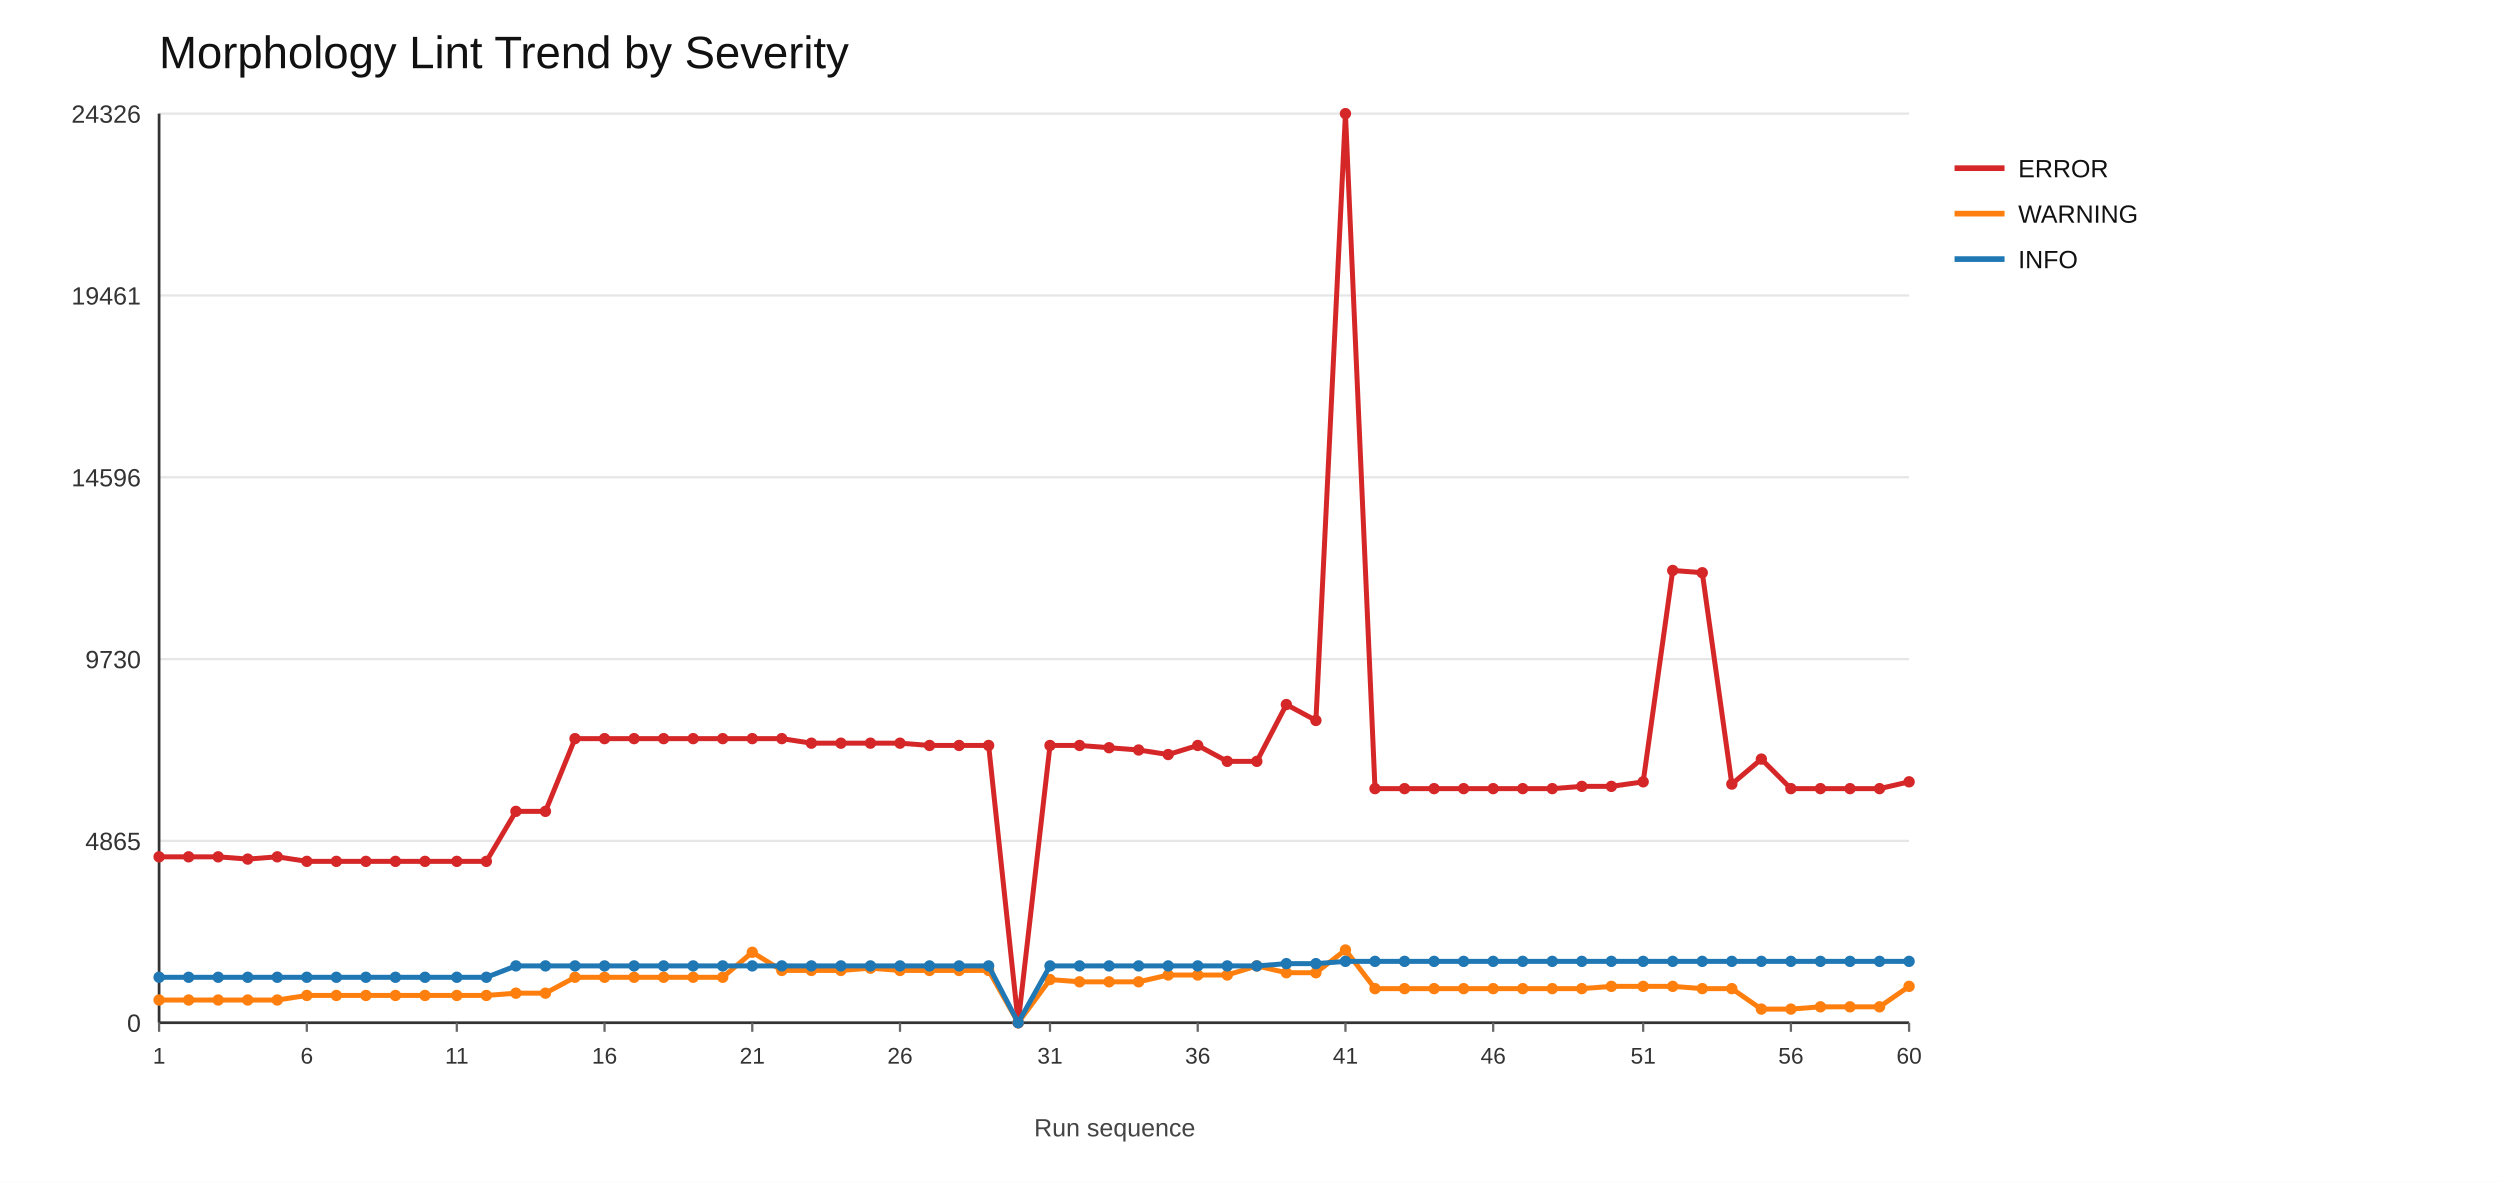
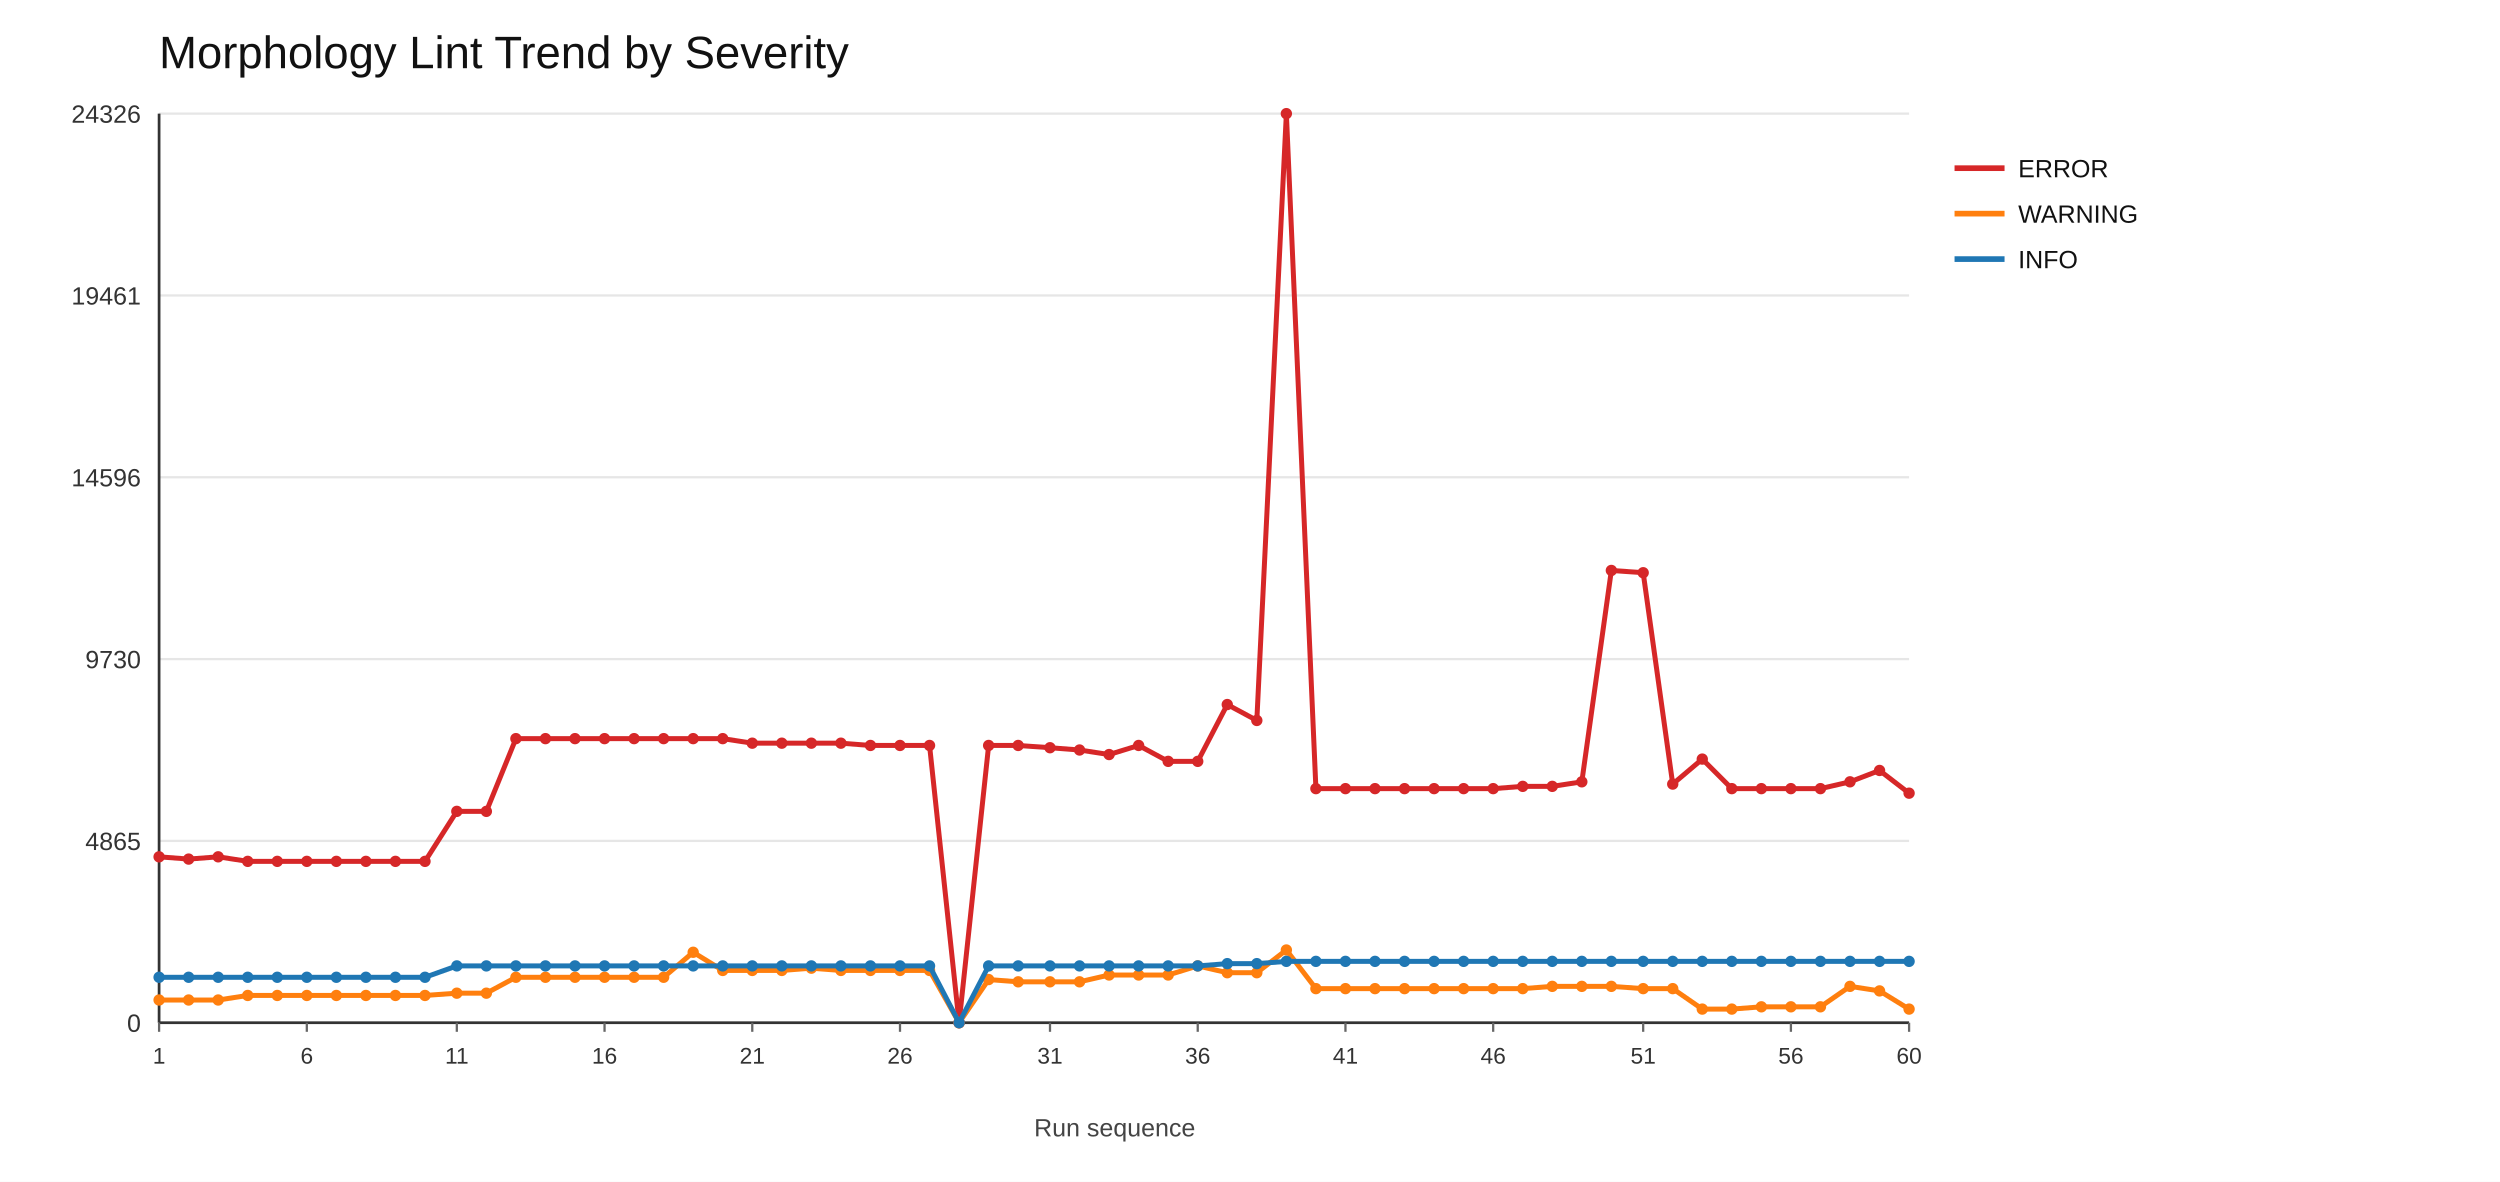
<svg xmlns="http://www.w3.org/2000/svg" width="1100" height="520">
  <rect x="0" y="0" width="1100" height="520" fill="#ffffff" />
  <text x="70" y="30" font-size="20" font-family="Arial" fill="#111">Morphology Lint Trend by Severity</text>
  <line x1="70" y1="450" x2="840" y2="450" stroke="#e6e6e6" stroke-width="1" />
  <text x="62" y="454" font-size="11" font-family="Arial" fill="#333" text-anchor="end">0</text>
  <line x1="70" y1="370" x2="840" y2="370" stroke="#e6e6e6" stroke-width="1" />
  <text x="62" y="374" font-size="11" font-family="Arial" fill="#333" text-anchor="end">4865</text>
  <line x1="70" y1="290" x2="840" y2="290" stroke="#e6e6e6" stroke-width="1" />
  <text x="62" y="294" font-size="11" font-family="Arial" fill="#333" text-anchor="end">9730</text>
  <line x1="70" y1="210" x2="840" y2="210" stroke="#e6e6e6" stroke-width="1" />
  <text x="62" y="214" font-size="11" font-family="Arial" fill="#333" text-anchor="end">14596</text>
  <line x1="70" y1="130" x2="840" y2="130" stroke="#e6e6e6" stroke-width="1" />
  <text x="62" y="134" font-size="11" font-family="Arial" fill="#333" text-anchor="end">19461</text>
  <line x1="70" y1="50" x2="840" y2="50" stroke="#e6e6e6" stroke-width="1" />
  <text x="62" y="54" font-size="11" font-family="Arial" fill="#333" text-anchor="end">24326</text>
  <line x1="70" y1="450" x2="840" y2="450" stroke="#333" stroke-width="1.2" />
  <line x1="70" y1="50" x2="70" y2="450" stroke="#333" stroke-width="1.2" />
  <line x1="70" y1="450" x2="70" y2="454" stroke="#666" stroke-width="1" />
  <text x="70" y="468" font-size="10" font-family="Arial" fill="#333" text-anchor="middle">1</text>
  <line x1="135" y1="450" x2="135" y2="454" stroke="#666" stroke-width="1" />
  <text x="135" y="468" font-size="10" font-family="Arial" fill="#333" text-anchor="middle">6</text>
  <line x1="201" y1="450" x2="201" y2="454" stroke="#666" stroke-width="1" />
  <text x="201" y="468" font-size="10" font-family="Arial" fill="#333" text-anchor="middle">11</text>
  <line x1="266" y1="450" x2="266" y2="454" stroke="#666" stroke-width="1" />
  <text x="266" y="468" font-size="10" font-family="Arial" fill="#333" text-anchor="middle">16</text>
  <line x1="331" y1="450" x2="331" y2="454" stroke="#666" stroke-width="1" />
  <text x="331" y="468" font-size="10" font-family="Arial" fill="#333" text-anchor="middle">21</text>
  <line x1="396" y1="450" x2="396" y2="454" stroke="#666" stroke-width="1" />
  <text x="396" y="468" font-size="10" font-family="Arial" fill="#333" text-anchor="middle">26</text>
  <line x1="462" y1="450" x2="462" y2="454" stroke="#666" stroke-width="1" />
  <text x="462" y="468" font-size="10" font-family="Arial" fill="#333" text-anchor="middle">31</text>
  <line x1="527" y1="450" x2="527" y2="454" stroke="#666" stroke-width="1" />
  <text x="527" y="468" font-size="10" font-family="Arial" fill="#333" text-anchor="middle">36</text>
  <line x1="592" y1="450" x2="592" y2="454" stroke="#666" stroke-width="1" />
  <text x="592" y="468" font-size="10" font-family="Arial" fill="#333" text-anchor="middle">41</text>
  <line x1="657" y1="450" x2="657" y2="454" stroke="#666" stroke-width="1" />
  <text x="657" y="468" font-size="10" font-family="Arial" fill="#333" text-anchor="middle">46</text>
  <line x1="723" y1="450" x2="723" y2="454" stroke="#666" stroke-width="1" />
  <text x="723" y="468" font-size="10" font-family="Arial" fill="#333" text-anchor="middle">51</text>
  <line x1="788" y1="450" x2="788" y2="454" stroke="#666" stroke-width="1" />
  <text x="788" y="468" font-size="10" font-family="Arial" fill="#333" text-anchor="middle">56</text>
  <line x1="840" y1="450" x2="840" y2="454" stroke="#666" stroke-width="1" />
  <text x="840" y="468" font-size="10" font-family="Arial" fill="#333" text-anchor="middle">60</text>
-   <polyline fill="none" stroke="#d62728" stroke-width="2.2" points="70,377 83,377 96,377 109,378 122,377 135,379 148,379 161,379 174,379 187,379 201,379 214,379 227,357 240,357 253,325 266,325 279,325 292,325 305,325 318,325 331,325 344,325 357,327 370,327 383,327 396,327 409,328 422,328 435,328 448,450 462,328 475,328 488,329 501,330 514,332 527,328 540,335 553,335 566,310 579,317 592,50 605,347 618,347 631,347 644,347 657,347 670,347 683,347 696,346 709,346 723,344 736,251 749,252 762,345 775,334 788,347 801,347 814,347 827,347 840,344" />
+   <polyline fill="none" stroke="#d62728" stroke-width="2.2" points="70,377 83,378 96,377 109,379 122,379 135,379 148,379 161,379 174,379 187,379 201,357 214,357 227,325 240,325 253,325 266,325 279,325 292,325 305,325 318,325 331,327 344,327 357,327 370,327 383,328 396,328 409,328 422,450 435,328 448,328 462,329 475,330 488,332 501,328 514,335 527,335 540,310 553,317 566,50 579,347 592,347 605,347 618,347 631,347 644,347 657,347 670,346 683,346 696,344 709,251 723,252 736,345 749,334 762,347 775,347 788,347 801,347 814,344 827,339 840,349" />
  <circle cx="70" cy="377" r="2.5" fill="#d62728" />
-   <circle cx="83" cy="377" r="2.5" fill="#d62728" />
+   <circle cx="83" cy="378" r="2.5" fill="#d62728" />
  <circle cx="96" cy="377" r="2.5" fill="#d62728" />
-   <circle cx="109" cy="378" r="2.5" fill="#d62728" />
-   <circle cx="122" cy="377" r="2.5" fill="#d62728" />
+   <circle cx="109" cy="379" r="2.5" fill="#d62728" />
+   <circle cx="122" cy="379" r="2.5" fill="#d62728" />
  <circle cx="135" cy="379" r="2.5" fill="#d62728" />
  <circle cx="148" cy="379" r="2.5" fill="#d62728" />
  <circle cx="161" cy="379" r="2.5" fill="#d62728" />
  <circle cx="174" cy="379" r="2.5" fill="#d62728" />
  <circle cx="187" cy="379" r="2.5" fill="#d62728" />
-   <circle cx="201" cy="379" r="2.5" fill="#d62728" />
-   <circle cx="214" cy="379" r="2.5" fill="#d62728" />
-   <circle cx="227" cy="357" r="2.5" fill="#d62728" />
-   <circle cx="240" cy="357" r="2.5" fill="#d62728" />
+   <circle cx="201" cy="357" r="2.5" fill="#d62728" />
+   <circle cx="214" cy="357" r="2.5" fill="#d62728" />
+   <circle cx="227" cy="325" r="2.5" fill="#d62728" />
+   <circle cx="240" cy="325" r="2.5" fill="#d62728" />
  <circle cx="253" cy="325" r="2.5" fill="#d62728" />
  <circle cx="266" cy="325" r="2.5" fill="#d62728" />
  <circle cx="279" cy="325" r="2.5" fill="#d62728" />
  <circle cx="292" cy="325" r="2.5" fill="#d62728" />
  <circle cx="305" cy="325" r="2.5" fill="#d62728" />
  <circle cx="318" cy="325" r="2.5" fill="#d62728" />
-   <circle cx="331" cy="325" r="2.5" fill="#d62728" />
-   <circle cx="344" cy="325" r="2.5" fill="#d62728" />
+   <circle cx="331" cy="327" r="2.5" fill="#d62728" />
+   <circle cx="344" cy="327" r="2.5" fill="#d62728" />
  <circle cx="357" cy="327" r="2.5" fill="#d62728" />
  <circle cx="370" cy="327" r="2.5" fill="#d62728" />
-   <circle cx="383" cy="327" r="2.5" fill="#d62728" />
-   <circle cx="396" cy="327" r="2.5" fill="#d62728" />
+   <circle cx="383" cy="328" r="2.5" fill="#d62728" />
+   <circle cx="396" cy="328" r="2.5" fill="#d62728" />
  <circle cx="409" cy="328" r="2.5" fill="#d62728" />
-   <circle cx="422" cy="328" r="2.5" fill="#d62728" />
+   <circle cx="422" cy="450" r="2.5" fill="#d62728" />
  <circle cx="435" cy="328" r="2.5" fill="#d62728" />
-   <circle cx="448" cy="450" r="2.5" fill="#d62728" />
-   <circle cx="462" cy="328" r="2.5" fill="#d62728" />
-   <circle cx="475" cy="328" r="2.5" fill="#d62728" />
-   <circle cx="488" cy="329" r="2.5" fill="#d62728" />
-   <circle cx="501" cy="330" r="2.5" fill="#d62728" />
-   <circle cx="514" cy="332" r="2.5" fill="#d62728" />
-   <circle cx="527" cy="328" r="2.5" fill="#d62728" />
-   <circle cx="540" cy="335" r="2.5" fill="#d62728" />
-   <circle cx="553" cy="335" r="2.5" fill="#d62728" />
-   <circle cx="566" cy="310" r="2.5" fill="#d62728" />
-   <circle cx="579" cy="317" r="2.5" fill="#d62728" />
-   <circle cx="592" cy="50" r="2.5" fill="#d62728" />
+   <circle cx="448" cy="328" r="2.5" fill="#d62728" />
+   <circle cx="462" cy="329" r="2.5" fill="#d62728" />
+   <circle cx="475" cy="330" r="2.5" fill="#d62728" />
+   <circle cx="488" cy="332" r="2.5" fill="#d62728" />
+   <circle cx="501" cy="328" r="2.5" fill="#d62728" />
+   <circle cx="514" cy="335" r="2.5" fill="#d62728" />
+   <circle cx="527" cy="335" r="2.5" fill="#d62728" />
+   <circle cx="540" cy="310" r="2.5" fill="#d62728" />
+   <circle cx="553" cy="317" r="2.5" fill="#d62728" />
+   <circle cx="566" cy="50" r="2.5" fill="#d62728" />
+   <circle cx="579" cy="347" r="2.5" fill="#d62728" />
+   <circle cx="592" cy="347" r="2.5" fill="#d62728" />
  <circle cx="605" cy="347" r="2.5" fill="#d62728" />
  <circle cx="618" cy="347" r="2.5" fill="#d62728" />
  <circle cx="631" cy="347" r="2.5" fill="#d62728" />
  <circle cx="644" cy="347" r="2.5" fill="#d62728" />
  <circle cx="657" cy="347" r="2.5" fill="#d62728" />
-   <circle cx="670" cy="347" r="2.5" fill="#d62728" />
-   <circle cx="683" cy="347" r="2.5" fill="#d62728" />
-   <circle cx="696" cy="346" r="2.5" fill="#d62728" />
-   <circle cx="709" cy="346" r="2.5" fill="#d62728" />
-   <circle cx="723" cy="344" r="2.5" fill="#d62728" />
-   <circle cx="736" cy="251" r="2.5" fill="#d62728" />
-   <circle cx="749" cy="252" r="2.5" fill="#d62728" />
-   <circle cx="762" cy="345" r="2.5" fill="#d62728" />
-   <circle cx="775" cy="334" r="2.5" fill="#d62728" />
+   <circle cx="670" cy="346" r="2.5" fill="#d62728" />
+   <circle cx="683" cy="346" r="2.5" fill="#d62728" />
+   <circle cx="696" cy="344" r="2.5" fill="#d62728" />
+   <circle cx="709" cy="251" r="2.5" fill="#d62728" />
+   <circle cx="723" cy="252" r="2.5" fill="#d62728" />
+   <circle cx="736" cy="345" r="2.5" fill="#d62728" />
+   <circle cx="749" cy="334" r="2.5" fill="#d62728" />
+   <circle cx="762" cy="347" r="2.5" fill="#d62728" />
+   <circle cx="775" cy="347" r="2.5" fill="#d62728" />
  <circle cx="788" cy="347" r="2.5" fill="#d62728" />
  <circle cx="801" cy="347" r="2.5" fill="#d62728" />
-   <circle cx="814" cy="347" r="2.5" fill="#d62728" />
-   <circle cx="827" cy="347" r="2.5" fill="#d62728" />
-   <circle cx="840" cy="344" r="2.5" fill="#d62728" />
+   <circle cx="814" cy="344" r="2.5" fill="#d62728" />
+   <circle cx="827" cy="339" r="2.5" fill="#d62728" />
+   <circle cx="840" cy="349" r="2.5" fill="#d62728" />
  <line x1="860" y1="74" x2="882" y2="74" stroke="#d62728" stroke-width="2.5" />
  <text x="888" y="78" font-size="11" font-family="Arial" fill="#111">ERROR</text>
-   <polyline fill="none" stroke="#ff7f0e" stroke-width="2.2" points="70,440 83,440 96,440 109,440 122,440 135,438 148,438 161,438 174,438 187,438 201,438 214,438 227,437 240,437 253,430 266,430 279,430 292,430 305,430 318,430 331,419 344,427 357,427 370,427 383,426 396,427 409,427 422,427 435,427 448,450 462,431 475,432 488,432 501,432 514,429 527,429 540,429 553,425 566,428 579,428 592,418 605,435 618,435 631,435 644,435 657,435 670,435 683,435 696,435 709,434 723,434 736,434 749,435 762,435 775,444 788,444 801,443 814,443 827,443 840,434" />
+   <polyline fill="none" stroke="#ff7f0e" stroke-width="2.2" points="70,440 83,440 96,440 109,438 122,438 135,438 148,438 161,438 174,438 187,438 201,437 214,437 227,430 240,430 253,430 266,430 279,430 292,430 305,419 318,427 331,427 344,427 357,426 370,427 383,427 396,427 409,427 422,450 435,431 448,432 462,432 475,432 488,429 501,429 514,429 527,425 540,428 553,428 566,418 579,435 592,435 605,435 618,435 631,435 644,435 657,435 670,435 683,434 696,434 709,434 723,435 736,435 749,444 762,444 775,443 788,443 801,443 814,434 827,436 840,444" />
  <circle cx="70" cy="440" r="2.5" fill="#ff7f0e" />
  <circle cx="83" cy="440" r="2.5" fill="#ff7f0e" />
  <circle cx="96" cy="440" r="2.5" fill="#ff7f0e" />
-   <circle cx="109" cy="440" r="2.5" fill="#ff7f0e" />
-   <circle cx="122" cy="440" r="2.5" fill="#ff7f0e" />
+   <circle cx="109" cy="438" r="2.5" fill="#ff7f0e" />
+   <circle cx="122" cy="438" r="2.5" fill="#ff7f0e" />
  <circle cx="135" cy="438" r="2.5" fill="#ff7f0e" />
  <circle cx="148" cy="438" r="2.5" fill="#ff7f0e" />
  <circle cx="161" cy="438" r="2.5" fill="#ff7f0e" />
  <circle cx="174" cy="438" r="2.5" fill="#ff7f0e" />
  <circle cx="187" cy="438" r="2.5" fill="#ff7f0e" />
-   <circle cx="201" cy="438" r="2.5" fill="#ff7f0e" />
-   <circle cx="214" cy="438" r="2.5" fill="#ff7f0e" />
-   <circle cx="227" cy="437" r="2.5" fill="#ff7f0e" />
-   <circle cx="240" cy="437" r="2.5" fill="#ff7f0e" />
+   <circle cx="201" cy="437" r="2.5" fill="#ff7f0e" />
+   <circle cx="214" cy="437" r="2.5" fill="#ff7f0e" />
+   <circle cx="227" cy="430" r="2.5" fill="#ff7f0e" />
+   <circle cx="240" cy="430" r="2.5" fill="#ff7f0e" />
  <circle cx="253" cy="430" r="2.5" fill="#ff7f0e" />
  <circle cx="266" cy="430" r="2.5" fill="#ff7f0e" />
  <circle cx="279" cy="430" r="2.5" fill="#ff7f0e" />
  <circle cx="292" cy="430" r="2.5" fill="#ff7f0e" />
-   <circle cx="305" cy="430" r="2.5" fill="#ff7f0e" />
-   <circle cx="318" cy="430" r="2.5" fill="#ff7f0e" />
-   <circle cx="331" cy="419" r="2.5" fill="#ff7f0e" />
+   <circle cx="305" cy="419" r="2.5" fill="#ff7f0e" />
+   <circle cx="318" cy="427" r="2.5" fill="#ff7f0e" />
+   <circle cx="331" cy="427" r="2.5" fill="#ff7f0e" />
  <circle cx="344" cy="427" r="2.5" fill="#ff7f0e" />
-   <circle cx="357" cy="427" r="2.5" fill="#ff7f0e" />
+   <circle cx="357" cy="426" r="2.5" fill="#ff7f0e" />
  <circle cx="370" cy="427" r="2.5" fill="#ff7f0e" />
-   <circle cx="383" cy="426" r="2.5" fill="#ff7f0e" />
+   <circle cx="383" cy="427" r="2.5" fill="#ff7f0e" />
  <circle cx="396" cy="427" r="2.5" fill="#ff7f0e" />
  <circle cx="409" cy="427" r="2.5" fill="#ff7f0e" />
-   <circle cx="422" cy="427" r="2.5" fill="#ff7f0e" />
-   <circle cx="435" cy="427" r="2.5" fill="#ff7f0e" />
-   <circle cx="448" cy="450" r="2.5" fill="#ff7f0e" />
-   <circle cx="462" cy="431" r="2.5" fill="#ff7f0e" />
+   <circle cx="422" cy="450" r="2.5" fill="#ff7f0e" />
+   <circle cx="435" cy="431" r="2.5" fill="#ff7f0e" />
+   <circle cx="448" cy="432" r="2.5" fill="#ff7f0e" />
+   <circle cx="462" cy="432" r="2.5" fill="#ff7f0e" />
  <circle cx="475" cy="432" r="2.5" fill="#ff7f0e" />
-   <circle cx="488" cy="432" r="2.5" fill="#ff7f0e" />
-   <circle cx="501" cy="432" r="2.5" fill="#ff7f0e" />
+   <circle cx="488" cy="429" r="2.5" fill="#ff7f0e" />
+   <circle cx="501" cy="429" r="2.5" fill="#ff7f0e" />
  <circle cx="514" cy="429" r="2.5" fill="#ff7f0e" />
-   <circle cx="527" cy="429" r="2.5" fill="#ff7f0e" />
-   <circle cx="540" cy="429" r="2.5" fill="#ff7f0e" />
-   <circle cx="553" cy="425" r="2.5" fill="#ff7f0e" />
-   <circle cx="566" cy="428" r="2.5" fill="#ff7f0e" />
-   <circle cx="579" cy="428" r="2.5" fill="#ff7f0e" />
-   <circle cx="592" cy="418" r="2.5" fill="#ff7f0e" />
+   <circle cx="527" cy="425" r="2.5" fill="#ff7f0e" />
+   <circle cx="540" cy="428" r="2.5" fill="#ff7f0e" />
+   <circle cx="553" cy="428" r="2.5" fill="#ff7f0e" />
+   <circle cx="566" cy="418" r="2.5" fill="#ff7f0e" />
+   <circle cx="579" cy="435" r="2.5" fill="#ff7f0e" />
+   <circle cx="592" cy="435" r="2.5" fill="#ff7f0e" />
  <circle cx="605" cy="435" r="2.5" fill="#ff7f0e" />
  <circle cx="618" cy="435" r="2.5" fill="#ff7f0e" />
  <circle cx="631" cy="435" r="2.5" fill="#ff7f0e" />
  <circle cx="644" cy="435" r="2.5" fill="#ff7f0e" />
  <circle cx="657" cy="435" r="2.5" fill="#ff7f0e" />
  <circle cx="670" cy="435" r="2.5" fill="#ff7f0e" />
-   <circle cx="683" cy="435" r="2.5" fill="#ff7f0e" />
-   <circle cx="696" cy="435" r="2.5" fill="#ff7f0e" />
+   <circle cx="683" cy="434" r="2.5" fill="#ff7f0e" />
+   <circle cx="696" cy="434" r="2.5" fill="#ff7f0e" />
  <circle cx="709" cy="434" r="2.5" fill="#ff7f0e" />
-   <circle cx="723" cy="434" r="2.5" fill="#ff7f0e" />
-   <circle cx="736" cy="434" r="2.5" fill="#ff7f0e" />
-   <circle cx="749" cy="435" r="2.5" fill="#ff7f0e" />
-   <circle cx="762" cy="435" r="2.5" fill="#ff7f0e" />
-   <circle cx="775" cy="444" r="2.5" fill="#ff7f0e" />
-   <circle cx="788" cy="444" r="2.5" fill="#ff7f0e" />
+   <circle cx="723" cy="435" r="2.5" fill="#ff7f0e" />
+   <circle cx="736" cy="435" r="2.5" fill="#ff7f0e" />
+   <circle cx="749" cy="444" r="2.5" fill="#ff7f0e" />
+   <circle cx="762" cy="444" r="2.5" fill="#ff7f0e" />
+   <circle cx="775" cy="443" r="2.5" fill="#ff7f0e" />
+   <circle cx="788" cy="443" r="2.5" fill="#ff7f0e" />
  <circle cx="801" cy="443" r="2.5" fill="#ff7f0e" />
-   <circle cx="814" cy="443" r="2.5" fill="#ff7f0e" />
-   <circle cx="827" cy="443" r="2.5" fill="#ff7f0e" />
-   <circle cx="840" cy="434" r="2.5" fill="#ff7f0e" />
+   <circle cx="814" cy="434" r="2.5" fill="#ff7f0e" />
+   <circle cx="827" cy="436" r="2.5" fill="#ff7f0e" />
+   <circle cx="840" cy="444" r="2.5" fill="#ff7f0e" />
  <line x1="860" y1="94" x2="882" y2="94" stroke="#ff7f0e" stroke-width="2.5" />
  <text x="888" y="98" font-size="11" font-family="Arial" fill="#111">WARNING</text>
-   <polyline fill="none" stroke="#1f77b4" stroke-width="2.2" points="70,430 83,430 96,430 109,430 122,430 135,430 148,430 161,430 174,430 187,430 201,430 214,430 227,425 240,425 253,425 266,425 279,425 292,425 305,425 318,425 331,425 344,425 357,425 370,425 383,425 396,425 409,425 422,425 435,425 448,450 462,425 475,425 488,425 501,425 514,425 527,425 540,425 553,425 566,424 579,424 592,423 605,423 618,423 631,423 644,423 657,423 670,423 683,423 696,423 709,423 723,423 736,423 749,423 762,423 775,423 788,423 801,423 814,423 827,423 840,423" />
+   <polyline fill="none" stroke="#1f77b4" stroke-width="2.2" points="70,430 83,430 96,430 109,430 122,430 135,430 148,430 161,430 174,430 187,430 201,425 214,425 227,425 240,425 253,425 266,425 279,425 292,425 305,425 318,425 331,425 344,425 357,425 370,425 383,425 396,425 409,425 422,450 435,425 448,425 462,425 475,425 488,425 501,425 514,425 527,425 540,424 553,424 566,423 579,423 592,423 605,423 618,423 631,423 644,423 657,423 670,423 683,423 696,423 709,423 723,423 736,423 749,423 762,423 775,423 788,423 801,423 814,423 827,423 840,423" />
  <circle cx="70" cy="430" r="2.5" fill="#1f77b4" />
  <circle cx="83" cy="430" r="2.5" fill="#1f77b4" />
  <circle cx="96" cy="430" r="2.5" fill="#1f77b4" />
  <circle cx="109" cy="430" r="2.5" fill="#1f77b4" />
  <circle cx="122" cy="430" r="2.5" fill="#1f77b4" />
  <circle cx="135" cy="430" r="2.5" fill="#1f77b4" />
  <circle cx="148" cy="430" r="2.5" fill="#1f77b4" />
  <circle cx="161" cy="430" r="2.5" fill="#1f77b4" />
  <circle cx="174" cy="430" r="2.5" fill="#1f77b4" />
  <circle cx="187" cy="430" r="2.5" fill="#1f77b4" />
-   <circle cx="201" cy="430" r="2.5" fill="#1f77b4" />
-   <circle cx="214" cy="430" r="2.5" fill="#1f77b4" />
+   <circle cx="201" cy="425" r="2.5" fill="#1f77b4" />
+   <circle cx="214" cy="425" r="2.5" fill="#1f77b4" />
  <circle cx="227" cy="425" r="2.5" fill="#1f77b4" />
  <circle cx="240" cy="425" r="2.5" fill="#1f77b4" />
  <circle cx="253" cy="425" r="2.5" fill="#1f77b4" />
  <circle cx="266" cy="425" r="2.5" fill="#1f77b4" />
  <circle cx="279" cy="425" r="2.5" fill="#1f77b4" />
  <circle cx="292" cy="425" r="2.5" fill="#1f77b4" />
  <circle cx="305" cy="425" r="2.5" fill="#1f77b4" />
  <circle cx="318" cy="425" r="2.5" fill="#1f77b4" />
  <circle cx="331" cy="425" r="2.5" fill="#1f77b4" />
  <circle cx="344" cy="425" r="2.5" fill="#1f77b4" />
  <circle cx="357" cy="425" r="2.5" fill="#1f77b4" />
  <circle cx="370" cy="425" r="2.5" fill="#1f77b4" />
  <circle cx="383" cy="425" r="2.5" fill="#1f77b4" />
  <circle cx="396" cy="425" r="2.5" fill="#1f77b4" />
  <circle cx="409" cy="425" r="2.5" fill="#1f77b4" />
-   <circle cx="422" cy="425" r="2.5" fill="#1f77b4" />
+   <circle cx="422" cy="450" r="2.5" fill="#1f77b4" />
  <circle cx="435" cy="425" r="2.5" fill="#1f77b4" />
-   <circle cx="448" cy="450" r="2.5" fill="#1f77b4" />
+   <circle cx="448" cy="425" r="2.5" fill="#1f77b4" />
  <circle cx="462" cy="425" r="2.5" fill="#1f77b4" />
  <circle cx="475" cy="425" r="2.5" fill="#1f77b4" />
  <circle cx="488" cy="425" r="2.5" fill="#1f77b4" />
  <circle cx="501" cy="425" r="2.5" fill="#1f77b4" />
  <circle cx="514" cy="425" r="2.5" fill="#1f77b4" />
  <circle cx="527" cy="425" r="2.5" fill="#1f77b4" />
-   <circle cx="540" cy="425" r="2.5" fill="#1f77b4" />
-   <circle cx="553" cy="425" r="2.5" fill="#1f77b4" />
-   <circle cx="566" cy="424" r="2.5" fill="#1f77b4" />
-   <circle cx="579" cy="424" r="2.5" fill="#1f77b4" />
+   <circle cx="540" cy="424" r="2.5" fill="#1f77b4" />
+   <circle cx="553" cy="424" r="2.5" fill="#1f77b4" />
+   <circle cx="566" cy="423" r="2.5" fill="#1f77b4" />
+   <circle cx="579" cy="423" r="2.5" fill="#1f77b4" />
  <circle cx="592" cy="423" r="2.5" fill="#1f77b4" />
  <circle cx="605" cy="423" r="2.5" fill="#1f77b4" />
  <circle cx="618" cy="423" r="2.5" fill="#1f77b4" />
  <circle cx="631" cy="423" r="2.5" fill="#1f77b4" />
  <circle cx="644" cy="423" r="2.5" fill="#1f77b4" />
  <circle cx="657" cy="423" r="2.5" fill="#1f77b4" />
  <circle cx="670" cy="423" r="2.5" fill="#1f77b4" />
  <circle cx="683" cy="423" r="2.5" fill="#1f77b4" />
  <circle cx="696" cy="423" r="2.5" fill="#1f77b4" />
  <circle cx="709" cy="423" r="2.5" fill="#1f77b4" />
  <circle cx="723" cy="423" r="2.5" fill="#1f77b4" />
  <circle cx="736" cy="423" r="2.5" fill="#1f77b4" />
  <circle cx="749" cy="423" r="2.5" fill="#1f77b4" />
  <circle cx="762" cy="423" r="2.5" fill="#1f77b4" />
  <circle cx="775" cy="423" r="2.5" fill="#1f77b4" />
  <circle cx="788" cy="423" r="2.5" fill="#1f77b4" />
  <circle cx="801" cy="423" r="2.5" fill="#1f77b4" />
  <circle cx="814" cy="423" r="2.5" fill="#1f77b4" />
  <circle cx="827" cy="423" r="2.5" fill="#1f77b4" />
  <circle cx="840" cy="423" r="2.5" fill="#1f77b4" />
  <line x1="860" y1="114" x2="882" y2="114" stroke="#1f77b4" stroke-width="2.5" />
  <text x="888" y="118" font-size="11" font-family="Arial" fill="#111">INFO</text>
  <text x="455" y="500" font-size="11" font-family="Arial" fill="#444">Run sequence</text>
</svg>
